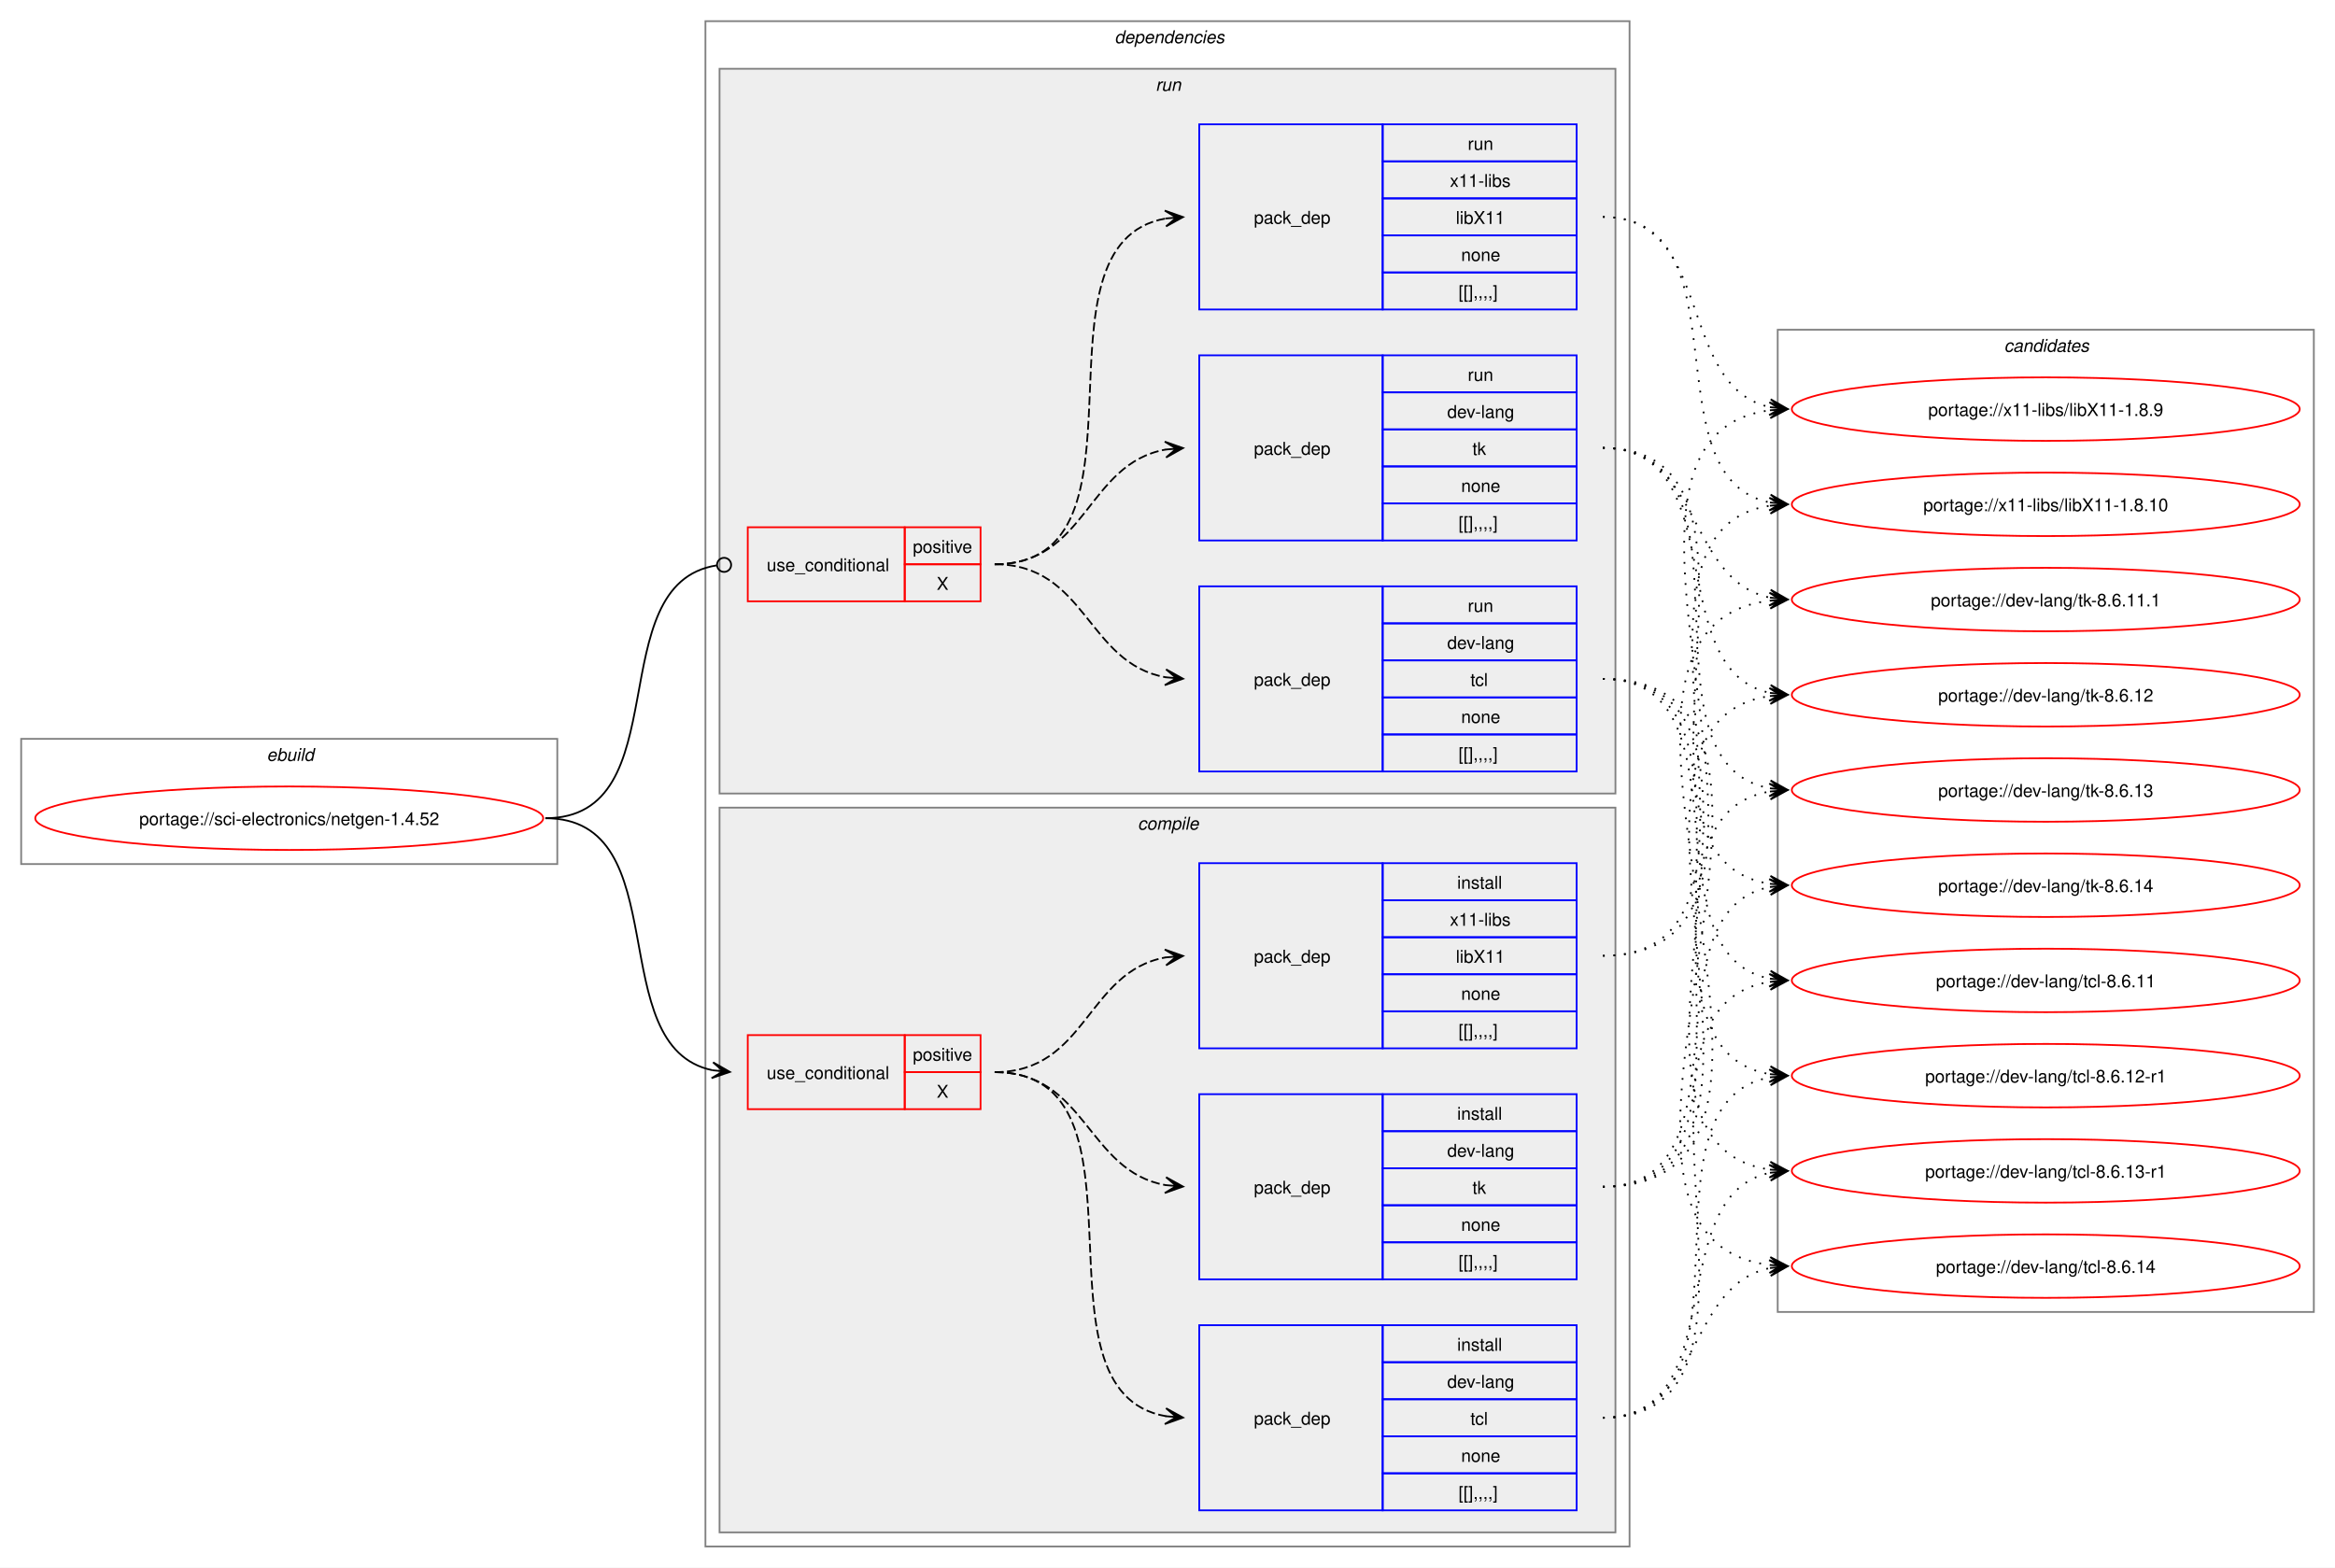
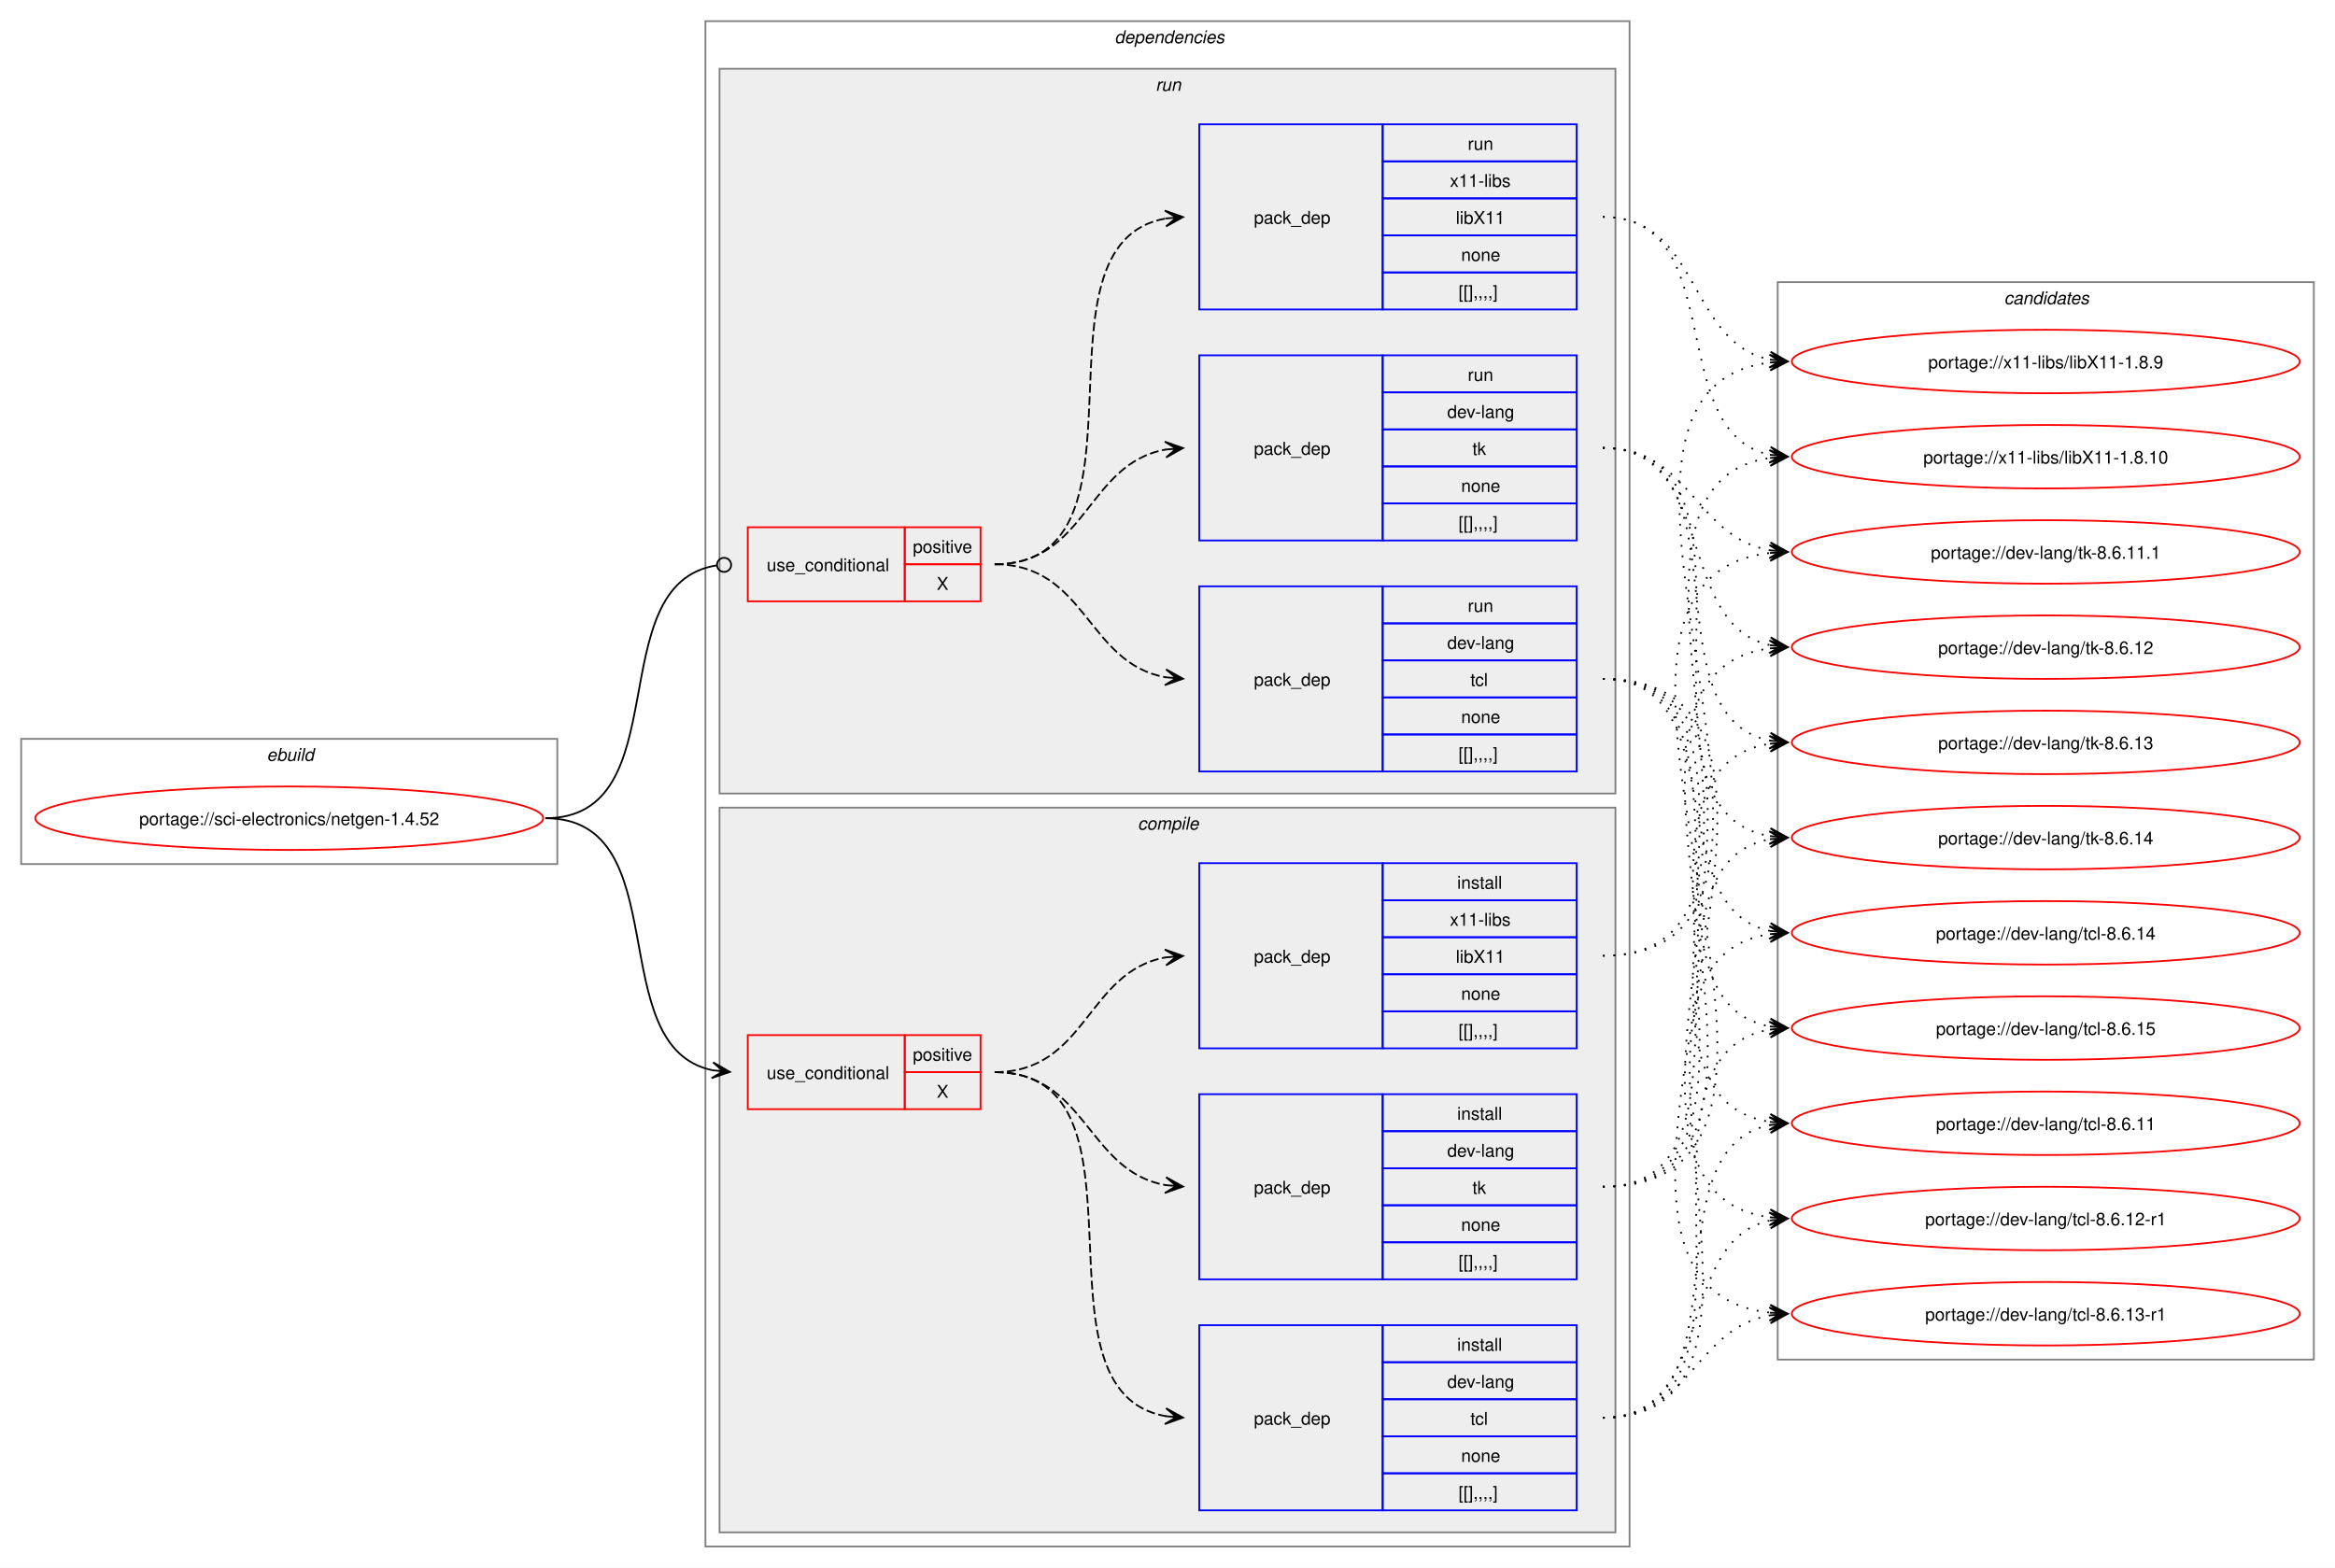
<svg xmlns="http://www.w3.org/2000/svg" xmlns:xlink="http://www.w3.org/1999/xlink" width="1324pt" height="889pt" viewBox="0.00 0.00 1324.00 889.00">
  <g id="graph0" class="graph" transform="scale(1 1) rotate(0) translate(4 885)">
    <polygon fill="white" stroke="none" points="-4,4 -4,-885 1320,-885 1320,4 -4,4" />
    <g id="clust1" class="cluster">
      <polygon fill="none" stroke="gray" points="8,-395 8,-466 312,-466 312,-395 8,-395" />
      <text text-anchor="start" x="147.25" y="-453.5" font-family="Helvetica,sans-Serif" font-style="italic" font-size="10.00">ebuild</text>
    </g>
    <g id="clust2" class="cluster">
      <polygon fill="none" stroke="gray" points="396,-8 396,-873 920,-873 920,-8 396,-8" />
      <text text-anchor="start" x="628" y="-860.5" font-family="Helvetica,sans-Serif" font-style="italic" font-size="10.00">dependencies</text>
    </g>
    <g id="clust3" class="cluster">
      <polygon fill="#eeeeee" stroke="gray" points="404,-16 404,-427 912,-427 912,-16 404,-16" />
      <text text-anchor="start" x="641.12" y="-414.5" font-family="Helvetica,sans-Serif" font-style="italic" font-size="10.00">compile</text>
    </g>
    <g id="clust9" class="cluster">
      <polygon fill="#eeeeee" stroke="gray" points="404,-435 404,-846 912,-846 912,-435 404,-435" />
      <text text-anchor="start" x="651.25" y="-833.5" font-family="Helvetica,sans-Serif" font-style="italic" font-size="10.00">run</text>
    </g>
    <g id="clust14" class="cluster">
-       <polygon fill="none" stroke="gray" points="1004,-141 1004,-698 1308,-698 1308,-141 1004,-141" />
-       <text text-anchor="start" x="1132.38" y="-685.5" font-family="Helvetica,sans-Serif" font-style="italic" font-size="10.00">candidates</text>
+       <polygon fill="none" stroke="gray" points="1004,-114 1004,-725 1308,-725 1308,-114 1004,-114" />
+       <text text-anchor="start" x="1132.38" y="-712.5" font-family="Helvetica,sans-Serif" font-style="italic" font-size="10.00">candidates</text>
    </g>
    <g id="node1" class="node">
      <g id="a_node1">
        <a xlink:href="../sci-electronics/netgen-1.4.52.svg" xlink:title="portage://sci-electronics/netgen-1.4.52">
          <ellipse fill="none" stroke="red" cx="160" cy="-421" rx="144" ry="18" />
          <text text-anchor="middle" x="160" y="-417.12" font-family="Helvetica,sans-Serif" font-size="10.00">portage://sci-electronics/netgen-1.4.52</text>
        </a>
      </g>
    </g>
    <g id="node2" class="node">
      <polygon fill="none" stroke="red" points="420,-256 420,-298 509,-298 509,-256 420,-256" />
      <text text-anchor="start" x="430.75" y="-273.12" font-family="Helvetica,sans-Serif" font-size="10.00">use_conditional</text>
      <polygon fill="none" stroke="red" points="509,-277 509,-298 552,-298 552,-277 509,-277" />
      <text text-anchor="start" x="513.62" y="-283.5" font-family="Helvetica,sans-Serif" font-size="10.00">positive</text>
      <polygon fill="none" stroke="red" points="509,-256 509,-277 552,-277 552,-256 509,-256" />
      <text text-anchor="start" x="527.12" y="-262.5" font-family="Helvetica,sans-Serif" font-size="10.00">X</text>
    </g>
    <g id="edge4" class="edge">
      <path fill="none" stroke="black" d="M305.23,-421C380.63,-421 336.69,-291.25 399.96,-278.08" />
      <polygon fill="black" stroke="black" points="409.86,-277.12 400.34,-282.56 406.09,-277.48 399.9,-278.08 399.9,-278.08 399.9,-278.08 406.09,-277.48 399.47,-273.6 409.86,-277.12" />
    </g>
    <g id="node6" class="node">
      <polygon fill="none" stroke="red" points="420,-544 420,-586 509,-586 509,-544 420,-544" />
      <text text-anchor="start" x="430.75" y="-561.12" font-family="Helvetica,sans-Serif" font-size="10.00">use_conditional</text>
      <polygon fill="none" stroke="red" points="509,-565 509,-586 552,-586 552,-565 509,-565" />
      <text text-anchor="start" x="513.62" y="-571.5" font-family="Helvetica,sans-Serif" font-size="10.00">positive</text>
      <polygon fill="none" stroke="red" points="509,-544 509,-565 552,-565 552,-544 509,-544" />
      <text text-anchor="start" x="527.12" y="-550.5" font-family="Helvetica,sans-Serif" font-size="10.00">X</text>
    </g>
    <g id="edge8" class="edge">
      <path fill="none" stroke="black" d="M305.23,-421C381.56,-421 335.58,-553.97 402.35,-564.36" />
      <ellipse fill="none" stroke="black" cx="406.58" cy="-564.67" rx="4" ry="4" />
    </g>
    <g id="node3" class="node">
      <polygon fill="none" stroke="blue" points="676,-28.5 676,-133.5 780,-133.5 780,-28.5 676,-28.5" />
      <text text-anchor="start" x="707" y="-77.12" font-family="Helvetica,sans-Serif" font-size="10.00">pack_dep</text>
      <polygon fill="none" stroke="blue" points="780,-112.5 780,-133.5 890,-133.5 890,-112.5 780,-112.5" />
      <text text-anchor="start" x="822.25" y="-119" font-family="Helvetica,sans-Serif" font-size="10.00">install</text>
      <polygon fill="none" stroke="blue" points="780,-91.5 780,-112.5 890,-112.5 890,-91.5 780,-91.5" />
      <text text-anchor="start" x="816.62" y="-98" font-family="Helvetica,sans-Serif" font-size="10.00">dev-lang</text>
      <polygon fill="none" stroke="blue" points="780,-70.5 780,-91.5 890,-91.5 890,-70.5 780,-70.5" />
      <text text-anchor="start" x="829.75" y="-77" font-family="Helvetica,sans-Serif" font-size="10.00">tcl</text>
      <polygon fill="none" stroke="blue" points="780,-49.5 780,-70.5 890,-70.5 890,-49.5 780,-49.5" />
      <text text-anchor="start" x="824.5" y="-56" font-family="Helvetica,sans-Serif" font-size="10.00">none</text>
      <polygon fill="none" stroke="blue" points="780,-28.5 780,-49.5 890,-49.5 890,-28.5 780,-28.5" />
      <text text-anchor="start" x="823" y="-35" font-family="Helvetica,sans-Serif" font-size="10.00">[[],,,,]</text>
    </g>
    <g id="edge1" class="edge">
      <path fill="none" stroke="black" stroke-dasharray="5,2" d="M560,-277C655.58,-277 575.35,-96.01 657.19,-81.87" />
      <polygon fill="black" stroke="black" points="666.79,-81.1 657.18,-86.39 663.02,-81.4 656.82,-81.9 656.82,-81.9 656.82,-81.9 663.02,-81.4 656.46,-77.42 666.79,-81.1" />
    </g>
    <g id="node4" class="node">
      <polygon fill="none" stroke="blue" points="676,-159.5 676,-264.5 780,-264.5 780,-159.5 676,-159.5" />
      <text text-anchor="start" x="707" y="-208.12" font-family="Helvetica,sans-Serif" font-size="10.00">pack_dep</text>
      <polygon fill="none" stroke="blue" points="780,-243.5 780,-264.5 890,-264.5 890,-243.5 780,-243.5" />
      <text text-anchor="start" x="822.25" y="-250" font-family="Helvetica,sans-Serif" font-size="10.00">install</text>
      <polygon fill="none" stroke="blue" points="780,-222.5 780,-243.5 890,-243.5 890,-222.5 780,-222.5" />
      <text text-anchor="start" x="816.62" y="-229" font-family="Helvetica,sans-Serif" font-size="10.00">dev-lang</text>
      <polygon fill="none" stroke="blue" points="780,-201.5 780,-222.5 890,-222.5 890,-201.5 780,-201.5" />
      <text text-anchor="start" x="830.88" y="-208" font-family="Helvetica,sans-Serif" font-size="10.00">tk</text>
      <polygon fill="none" stroke="blue" points="780,-180.5 780,-201.5 890,-201.5 890,-180.5 780,-180.5" />
      <text text-anchor="start" x="824.5" y="-187" font-family="Helvetica,sans-Serif" font-size="10.00">none</text>
      <polygon fill="none" stroke="blue" points="780,-159.5 780,-180.5 890,-180.5 890,-159.5 780,-159.5" />
      <text text-anchor="start" x="823" y="-166" font-family="Helvetica,sans-Serif" font-size="10.00">[[],,,,]</text>
    </g>
    <g id="edge2" class="edge">
      <path fill="none" stroke="black" stroke-dasharray="5,2" d="M560,-277C612.08,-277 612.25,-220.82 657.03,-212.92" />
      <polygon fill="black" stroke="black" points="666.79,-212.1 657.2,-217.42 663.02,-212.42 656.82,-212.94 656.82,-212.94 656.82,-212.94 663.02,-212.42 656.45,-208.45 666.79,-212.1" />
    </g>
    <g id="node5" class="node">
      <polygon fill="none" stroke="blue" points="676,-290.5 676,-395.5 780,-395.5 780,-290.5 676,-290.5" />
      <text text-anchor="start" x="707" y="-339.12" font-family="Helvetica,sans-Serif" font-size="10.00">pack_dep</text>
      <polygon fill="none" stroke="blue" points="780,-374.5 780,-395.5 890,-395.5 890,-374.5 780,-374.5" />
      <text text-anchor="start" x="822.25" y="-381" font-family="Helvetica,sans-Serif" font-size="10.00">install</text>
      <polygon fill="none" stroke="blue" points="780,-353.5 780,-374.5 890,-374.5 890,-353.5 780,-353.5" />
      <text text-anchor="start" x="818.12" y="-360" font-family="Helvetica,sans-Serif" font-size="10.00">x11-libs</text>
      <polygon fill="none" stroke="blue" points="780,-332.5 780,-353.5 890,-353.5 890,-332.5 780,-332.5" />
      <text text-anchor="start" x="821.5" y="-339" font-family="Helvetica,sans-Serif" font-size="10.00">libX11</text>
      <polygon fill="none" stroke="blue" points="780,-311.5 780,-332.5 890,-332.5 890,-311.5 780,-311.5" />
      <text text-anchor="start" x="824.5" y="-318" font-family="Helvetica,sans-Serif" font-size="10.00">none</text>
      <polygon fill="none" stroke="blue" points="780,-290.5 780,-311.5 890,-311.5 890,-290.5 780,-290.5" />
      <text text-anchor="start" x="823" y="-297" font-family="Helvetica,sans-Serif" font-size="10.00">[[],,,,]</text>
    </g>
    <g id="edge3" class="edge">
      <path fill="none" stroke="black" stroke-dasharray="5,2" d="M560,-277C612.3,-277 612.08,-334.05 656.99,-342.07" />
      <polygon fill="black" stroke="black" points="666.79,-342.9 656.44,-346.54 663.02,-342.58 656.82,-342.05 656.82,-342.05 656.82,-342.05 663.02,-342.58 657.2,-337.57 666.79,-342.9" />
    </g>
    <g id="node10" class="node">
      <g id="a_node10">
-         <a xlink:href="../dev-lang/tcl-8.6.14.svg" xlink:title="portage://dev-lang/tcl-8.6.14">
-           <ellipse fill="none" stroke="red" cx="1156" cy="-167" rx="144" ry="18" />
-           <text text-anchor="middle" x="1156" y="-163.12" font-family="Helvetica,sans-Serif" font-size="10.00">portage://dev-lang/tcl-8.6.14</text>
+         <a xlink:href="../dev-lang/tcl-8.6.15.svg" xlink:title="portage://dev-lang/tcl-8.6.15">
+           <ellipse fill="none" stroke="red" cx="1156" cy="-302" rx="144" ry="18" />
+           <text text-anchor="middle" x="1156" y="-298.12" font-family="Helvetica,sans-Serif" font-size="10.00">portage://dev-lang/tcl-8.6.15</text>
        </a>
      </g>
    </g>
    <g id="edge9" class="edge">
-       <path fill="none" stroke="black" stroke-dasharray="1,5" d="M904.89,-81C961.49,-81 951.85,-155.96 999.65,-165.91" />
-       <polygon fill="black" stroke="black" points="1009.55,-166.88 999.16,-170.39 1005.79,-166.51 999.6,-165.91 999.6,-165.91 999.6,-165.91 1005.79,-166.51 1000.04,-161.43 1009.55,-166.88" />
+       <path fill="none" stroke="black" stroke-dasharray="1,5" d="M904.89,-81C1009.87,-81 909.65,-286.32 999.8,-301.16" />
+       <polygon fill="black" stroke="black" points="1009.55,-301.91 999.23,-305.62 1005.78,-301.62 999.58,-301.14 999.58,-301.14 999.58,-301.14 1005.78,-301.62 999.93,-296.65 1009.55,-301.91" />
    </g>
    <g id="node11" class="node">
      <g id="a_node11">
-         <a xlink:href="../dev-lang/tcl-8.6.13-r1.svg" xlink:title="portage://dev-lang/tcl-8.6.13-r1">
-           <ellipse fill="none" stroke="red" cx="1156" cy="-221" rx="144" ry="18" />
-           <text text-anchor="middle" x="1156" y="-217.12" font-family="Helvetica,sans-Serif" font-size="10.00">portage://dev-lang/tcl-8.6.13-r1</text>
+         <a xlink:href="../dev-lang/tcl-8.6.14.svg" xlink:title="portage://dev-lang/tcl-8.6.14">
+           <ellipse fill="none" stroke="red" cx="1156" cy="-356" rx="144" ry="18" />
+           <text text-anchor="middle" x="1156" y="-352.12" font-family="Helvetica,sans-Serif" font-size="10.00">portage://dev-lang/tcl-8.6.14</text>
        </a>
      </g>
    </g>
    <g id="edge10" class="edge">
-       <path fill="none" stroke="black" stroke-dasharray="1,5" d="M904.89,-81C978.94,-81 937.52,-207.14 999.84,-219.95" />
-       <polygon fill="black" stroke="black" points="1009.55,-220.88 999.17,-224.41 1005.79,-220.52 999.6,-219.93 999.6,-219.93 999.6,-219.93 1005.79,-220.52 1000.03,-215.45 1009.55,-220.88" />
+       <path fill="none" stroke="black" stroke-dasharray="1,5" d="M904.89,-81C1031.89,-81 888.98,-339.6 999.64,-355.26" />
+       <polygon fill="black" stroke="black" points="1009.55,-355.92 999.27,-359.74 1005.78,-355.67 999.57,-355.25 999.57,-355.25 999.57,-355.25 1005.78,-355.67 999.87,-350.76 1009.55,-355.92" />
    </g>
    <g id="node12" class="node">
      <g id="a_node12">
-         <a xlink:href="../dev-lang/tcl-8.6.12-r1.svg" xlink:title="portage://dev-lang/tcl-8.6.12-r1">
-           <ellipse fill="none" stroke="red" cx="1156" cy="-275" rx="144" ry="18" />
-           <text text-anchor="middle" x="1156" y="-271.12" font-family="Helvetica,sans-Serif" font-size="10.00">portage://dev-lang/tcl-8.6.12-r1</text>
+         <a xlink:href="../dev-lang/tcl-8.6.13-r1.svg" xlink:title="portage://dev-lang/tcl-8.6.13-r1">
+           <ellipse fill="none" stroke="red" cx="1156" cy="-140" rx="144" ry="18" />
+           <text text-anchor="middle" x="1156" y="-136.12" font-family="Helvetica,sans-Serif" font-size="10.00">portage://dev-lang/tcl-8.6.13-r1</text>
        </a>
      </g>
    </g>
    <g id="edge11" class="edge">
-       <path fill="none" stroke="black" stroke-dasharray="1,5" d="M904.89,-81C999.09,-81 919.65,-259.41 999.61,-274.05" />
-       <polygon fill="black" stroke="black" points="1009.55,-274.9 999.21,-278.53 1005.78,-274.57 999.59,-274.05 999.59,-274.05 999.59,-274.05 1005.78,-274.57 999.97,-269.56 1009.55,-274.9" />
+       <path fill="none" stroke="black" stroke-dasharray="1,5" d="M904.89,-81C954.76,-81 956.87,-131.57 999.65,-139.07" />
+       <polygon fill="black" stroke="black" points="1009.55,-139.9 999.21,-143.55 1005.78,-139.58 999.59,-139.07 999.59,-139.07 999.59,-139.07 1005.78,-139.58 999.96,-134.58 1009.55,-139.9" />
    </g>
    <g id="node13" class="node">
      <g id="a_node13">
-         <a xlink:href="../dev-lang/tcl-8.6.11.svg" xlink:title="portage://dev-lang/tcl-8.6.11">
-           <ellipse fill="none" stroke="red" cx="1156" cy="-329" rx="144" ry="18" />
-           <text text-anchor="middle" x="1156" y="-325.12" font-family="Helvetica,sans-Serif" font-size="10.00">portage://dev-lang/tcl-8.6.11</text>
+         <a xlink:href="../dev-lang/tcl-8.6.12-r1.svg" xlink:title="portage://dev-lang/tcl-8.6.12-r1">
+           <ellipse fill="none" stroke="red" cx="1156" cy="-194" rx="144" ry="18" />
+           <text text-anchor="middle" x="1156" y="-190.12" font-family="Helvetica,sans-Serif" font-size="10.00">portage://dev-lang/tcl-8.6.12-r1</text>
        </a>
      </g>
    </g>
    <g id="edge12" class="edge">
-       <path fill="none" stroke="black" stroke-dasharray="1,5" d="M904.89,-81C1020.76,-81 899.53,-312.8 999.65,-328.2" />
-       <polygon fill="black" stroke="black" points="1009.55,-328.91 999.25,-332.68 1005.78,-328.64 999.58,-328.19 999.58,-328.19 999.58,-328.19 1005.78,-328.64 999.9,-323.7 1009.55,-328.91" />
+       <path fill="none" stroke="black" stroke-dasharray="1,5" d="M904.89,-81C969.68,-81 945.32,-181.15 999.66,-192.88" />
+       <polygon fill="black" stroke="black" points="1009.55,-193.88 999.15,-197.35 1005.79,-193.5 999.6,-192.88 999.6,-192.88 999.6,-192.88 1005.79,-193.5 1000.05,-188.4 1009.55,-193.88" />
    </g>
    <g id="node14" class="node">
      <g id="a_node14">
-         <a xlink:href="../dev-lang/tk-8.6.14.svg" xlink:title="portage://dev-lang/tk-8.6.14">
-           <ellipse fill="none" stroke="red" cx="1156" cy="-383" rx="144" ry="18" />
-           <text text-anchor="middle" x="1156" y="-379.12" font-family="Helvetica,sans-Serif" font-size="10.00">portage://dev-lang/tk-8.6.14</text>
+         <a xlink:href="../dev-lang/tcl-8.6.11.svg" xlink:title="portage://dev-lang/tcl-8.6.11">
+           <ellipse fill="none" stroke="red" cx="1156" cy="-248" rx="144" ry="18" />
+           <text text-anchor="middle" x="1156" y="-244.12" font-family="Helvetica,sans-Serif" font-size="10.00">portage://dev-lang/tcl-8.6.11</text>
        </a>
      </g>
    </g>
    <g id="edge13" class="edge">
-       <path fill="none" stroke="black" stroke-dasharray="1,5" d="M904.89,-212C990.26,-212 927.6,-367.98 999.67,-382" />
-       <polygon fill="black" stroke="black" points="1009.55,-382.89 999.19,-386.47 1005.79,-382.55 999.59,-381.99 999.59,-381.99 999.59,-381.99 1005.79,-382.55 1000,-377.51 1009.55,-382.89" />
+       <path fill="none" stroke="black" stroke-dasharray="1,5" d="M904.89,-81C988.82,-81 928.84,-233.33 999.85,-247.02" />
+       <polygon fill="black" stroke="black" points="1009.55,-247.89 999.19,-251.48 1005.79,-247.55 999.59,-247 999.59,-247 999.59,-247 1005.79,-247.55 999.99,-242.51 1009.55,-247.89" />
    </g>
    <g id="node15" class="node">
      <g id="a_node15">
-         <a xlink:href="../dev-lang/tk-8.6.13.svg" xlink:title="portage://dev-lang/tk-8.6.13">
-           <ellipse fill="none" stroke="red" cx="1156" cy="-437" rx="144" ry="18" />
-           <text text-anchor="middle" x="1156" y="-433.12" font-family="Helvetica,sans-Serif" font-size="10.00">portage://dev-lang/tk-8.6.13</text>
+         <a xlink:href="../dev-lang/tk-8.6.14.svg" xlink:title="portage://dev-lang/tk-8.6.14">
+           <ellipse fill="none" stroke="red" cx="1156" cy="-410" rx="144" ry="18" />
+           <text text-anchor="middle" x="1156" y="-406.12" font-family="Helvetica,sans-Serif" font-size="10.00">portage://dev-lang/tk-8.6.14</text>
        </a>
      </g>
    </g>
    <g id="edge14" class="edge">
-       <path fill="none" stroke="black" stroke-dasharray="1,5" d="M904.89,-212C1011.41,-212 908.27,-421.03 999.65,-436.14" />
-       <polygon fill="black" stroke="black" points="1009.55,-436.91 999.23,-440.62 1005.78,-436.61 999.58,-436.13 999.58,-436.13 999.58,-436.13 1005.78,-436.61 999.93,-431.65 1009.55,-436.91" />
+       <path fill="none" stroke="black" stroke-dasharray="1,5" d="M904.89,-212C1000.78,-212 918,-394.83 999.93,-409.12" />
+       <polygon fill="black" stroke="black" points="1009.55,-409.9 999.22,-413.57 1005.78,-409.59 999.58,-409.09 999.58,-409.09 999.58,-409.09 1005.78,-409.59 999.95,-404.6 1009.55,-409.9" />
    </g>
    <g id="node16" class="node">
      <g id="a_node16">
-         <a xlink:href="../dev-lang/tk-8.6.12.svg" xlink:title="portage://dev-lang/tk-8.6.12">
-           <ellipse fill="none" stroke="red" cx="1156" cy="-491" rx="144" ry="18" />
-           <text text-anchor="middle" x="1156" y="-487.12" font-family="Helvetica,sans-Serif" font-size="10.00">portage://dev-lang/tk-8.6.12</text>
+         <a xlink:href="../dev-lang/tk-8.6.13.svg" xlink:title="portage://dev-lang/tk-8.6.13">
+           <ellipse fill="none" stroke="red" cx="1156" cy="-464" rx="144" ry="18" />
+           <text text-anchor="middle" x="1156" y="-460.12" font-family="Helvetica,sans-Serif" font-size="10.00">portage://dev-lang/tk-8.6.13</text>
        </a>
      </g>
    </g>
    <g id="edge15" class="edge">
-       <path fill="none" stroke="black" stroke-dasharray="1,5" d="M904.89,-212C1033.63,-212 887.23,-474.89 999.85,-490.3" />
-       <polygon fill="black" stroke="black" points="1009.55,-490.92 999.28,-494.77 1005.78,-490.68 999.57,-490.28 999.57,-490.28 999.57,-490.28 1005.78,-490.68 999.86,-485.79 1009.55,-490.92" />
+       <path fill="none" stroke="black" stroke-dasharray="1,5" d="M904.89,-212C1022.46,-212 897.85,-448.02 999.81,-463.23" />
+       <polygon fill="black" stroke="black" points="1009.55,-463.91 999.26,-467.7 1005.78,-463.65 999.57,-463.22 999.57,-463.22 999.57,-463.22 1005.78,-463.65 999.89,-458.73 1009.55,-463.91" />
    </g>
    <g id="node17" class="node">
      <g id="a_node17">
-         <a xlink:href="../dev-lang/tk-8.6.11.1.svg" xlink:title="portage://dev-lang/tk-8.6.11.1">
-           <ellipse fill="none" stroke="red" cx="1156" cy="-545" rx="144" ry="18" />
-           <text text-anchor="middle" x="1156" y="-541.12" font-family="Helvetica,sans-Serif" font-size="10.00">portage://dev-lang/tk-8.6.11.1</text>
+         <a xlink:href="../dev-lang/tk-8.6.12.svg" xlink:title="portage://dev-lang/tk-8.6.12">
+           <ellipse fill="none" stroke="red" cx="1156" cy="-518" rx="144" ry="18" />
+           <text text-anchor="middle" x="1156" y="-514.12" font-family="Helvetica,sans-Serif" font-size="10.00">portage://dev-lang/tk-8.6.12</text>
        </a>
      </g>
    </g>
    <g id="edge16" class="edge">
-       <path fill="none" stroke="black" stroke-dasharray="1,5" d="M904.89,-212C1056.25,-212 865.63,-528.3 999.62,-544.37" />
-       <polygon fill="black" stroke="black" points="1009.55,-544.93 999.31,-548.86 1005.77,-544.72 999.57,-544.36 999.57,-544.36 999.57,-544.36 1005.77,-544.72 999.82,-539.87 1009.55,-544.93" />
+       <path fill="none" stroke="black" stroke-dasharray="1,5" d="M904.89,-212C1044.86,-212 876.56,-501.49 999.68,-517.33" />
+       <polygon fill="black" stroke="black" points="1009.55,-517.93 999.29,-521.81 1005.77,-517.7 999.57,-517.32 999.57,-517.32 999.57,-517.32 1005.77,-517.7 999.84,-512.83 1009.55,-517.93" />
    </g>
    <g id="node18" class="node">
      <g id="a_node18">
-         <a xlink:href="../x11-libs/libX11-1.8.10.svg" xlink:title="portage://x11-libs/libX11-1.8.10">
-           <ellipse fill="none" stroke="red" cx="1156" cy="-599" rx="144" ry="18" />
-           <text text-anchor="middle" x="1156" y="-595.12" font-family="Helvetica,sans-Serif" font-size="10.00">portage://x11-libs/libX11-1.8.10</text>
+         <a xlink:href="../dev-lang/tk-8.6.11.1.svg" xlink:title="portage://dev-lang/tk-8.6.11.1">
+           <ellipse fill="none" stroke="red" cx="1156" cy="-572" rx="144" ry="18" />
+           <text text-anchor="middle" x="1156" y="-568.12" font-family="Helvetica,sans-Serif" font-size="10.00">portage://dev-lang/tk-8.6.11.1</text>
        </a>
      </g>
    </g>
    <g id="edge17" class="edge">
-       <path fill="none" stroke="black" stroke-dasharray="1,5" d="M904.89,-343C1024.04,-343 896.41,-582.77 999.67,-598.22" />
-       <polygon fill="black" stroke="black" points="1009.55,-598.91 999.26,-602.7 1005.78,-598.65 999.57,-598.21 999.57,-598.21 999.57,-598.21 1005.78,-598.65 999.89,-593.72 1009.55,-598.91" />
+       <path fill="none" stroke="black" stroke-dasharray="1,5" d="M904.89,-212C1067.76,-212 854.44,-555.32 999.68,-571.42" />
+       <polygon fill="black" stroke="black" points="1009.55,-571.94 999.33,-575.9 1005.77,-571.74 999.56,-571.41 999.56,-571.41 999.56,-571.41 1005.77,-571.74 999.8,-566.92 1009.55,-571.94" />
    </g>
    <g id="node19" class="node">
      <g id="a_node19">
+         <a xlink:href="../x11-libs/libX11-1.8.10.svg" xlink:title="portage://x11-libs/libX11-1.8.10">
+           <ellipse fill="none" stroke="red" cx="1156" cy="-626" rx="144" ry="18" />
+           <text text-anchor="middle" x="1156" y="-622.12" font-family="Helvetica,sans-Serif" font-size="10.00">portage://x11-libs/libX11-1.8.10</text>
+         </a>
+       </g>
+     </g>
+     <g id="edge18" class="edge">
+       <path fill="none" stroke="black" stroke-dasharray="1,5" d="M904.89,-343C1035.25,-343 885.75,-609.66 999.71,-625.29" />
+       <polygon fill="black" stroke="black" points="1009.55,-625.92 999.28,-629.77 1005.78,-625.68 999.57,-625.28 999.57,-625.28 999.57,-625.28 1005.78,-625.68 999.86,-620.79 1009.55,-625.92" />
+     </g>
+     <g id="node20" class="node">
+       <g id="a_node20">
        <a xlink:href="../x11-libs/libX11-1.8.9.svg" xlink:title="portage://x11-libs/libX11-1.8.9">
-           <ellipse fill="none" stroke="red" cx="1156" cy="-653" rx="144" ry="18" />
-           <text text-anchor="middle" x="1156" y="-649.12" font-family="Helvetica,sans-Serif" font-size="10.00">portage://x11-libs/libX11-1.8.9</text>
-         </a>
-       </g>
-     </g>
-     <g id="edge18" class="edge">
-       <path fill="none" stroke="black" stroke-dasharray="1,5" d="M904.89,-343C1046.64,-343 874.72,-636.87 999.93,-652.36" />
-       <polygon fill="black" stroke="black" points="1009.55,-652.93 999.3,-656.84 1005.77,-652.71 999.57,-652.34 999.57,-652.34 999.57,-652.34 1005.77,-652.71 999.83,-647.85 1009.55,-652.93" />
+           <ellipse fill="none" stroke="red" cx="1156" cy="-680" rx="144" ry="18" />
+           <text text-anchor="middle" x="1156" y="-676.12" font-family="Helvetica,sans-Serif" font-size="10.00">portage://x11-libs/libX11-1.8.9</text>
+         </a>
+       </g>
+     </g>
+     <g id="edge19" class="edge">
+       <path fill="none" stroke="black" stroke-dasharray="1,5" d="M904.89,-343C1058.05,-343 863.71,-663.75 999.91,-679.41" />
+       <polygon fill="black" stroke="black" points="1009.55,-679.93 999.32,-683.88 1005.77,-679.73 999.56,-679.39 999.56,-679.39 999.56,-679.39 1005.77,-679.73 999.81,-674.89 1009.55,-679.93" />
    </g>
    <g id="node7" class="node">
      <polygon fill="none" stroke="blue" points="676,-447.5 676,-552.5 780,-552.5 780,-447.5 676,-447.5" />
      <text text-anchor="start" x="707" y="-496.12" font-family="Helvetica,sans-Serif" font-size="10.00">pack_dep</text>
      <polygon fill="none" stroke="blue" points="780,-531.5 780,-552.5 890,-552.5 890,-531.5 780,-531.5" />
      <text text-anchor="start" x="828.25" y="-538" font-family="Helvetica,sans-Serif" font-size="10.00">run</text>
      <polygon fill="none" stroke="blue" points="780,-510.5 780,-531.5 890,-531.5 890,-510.5 780,-510.5" />
      <text text-anchor="start" x="816.62" y="-517" font-family="Helvetica,sans-Serif" font-size="10.00">dev-lang</text>
      <polygon fill="none" stroke="blue" points="780,-489.5 780,-510.5 890,-510.5 890,-489.5 780,-489.5" />
      <text text-anchor="start" x="829.75" y="-496" font-family="Helvetica,sans-Serif" font-size="10.00">tcl</text>
      <polygon fill="none" stroke="blue" points="780,-468.5 780,-489.5 890,-489.5 890,-468.5 780,-468.5" />
      <text text-anchor="start" x="824.5" y="-475" font-family="Helvetica,sans-Serif" font-size="10.00">none</text>
      <polygon fill="none" stroke="blue" points="780,-447.5 780,-468.5 890,-468.5 890,-447.5 780,-447.5" />
      <text text-anchor="start" x="823" y="-454" font-family="Helvetica,sans-Serif" font-size="10.00">[[],,,,]</text>
    </g>
    <g id="edge5" class="edge">
      <path fill="none" stroke="black" stroke-dasharray="5,2" d="M560,-565C612.08,-565 612.25,-508.82 657.03,-500.92" />
      <polygon fill="black" stroke="black" points="666.79,-500.1 657.2,-505.42 663.02,-500.42 656.82,-500.94 656.82,-500.94 656.82,-500.94 663.02,-500.42 656.45,-496.45 666.79,-500.1" />
    </g>
    <g id="node8" class="node">
      <polygon fill="none" stroke="blue" points="676,-578.5 676,-683.5 780,-683.5 780,-578.5 676,-578.5" />
      <text text-anchor="start" x="707" y="-627.12" font-family="Helvetica,sans-Serif" font-size="10.00">pack_dep</text>
      <polygon fill="none" stroke="blue" points="780,-662.5 780,-683.5 890,-683.5 890,-662.5 780,-662.5" />
      <text text-anchor="start" x="828.25" y="-669" font-family="Helvetica,sans-Serif" font-size="10.00">run</text>
      <polygon fill="none" stroke="blue" points="780,-641.5 780,-662.5 890,-662.5 890,-641.5 780,-641.5" />
      <text text-anchor="start" x="816.62" y="-648" font-family="Helvetica,sans-Serif" font-size="10.00">dev-lang</text>
      <polygon fill="none" stroke="blue" points="780,-620.5 780,-641.5 890,-641.5 890,-620.5 780,-620.5" />
      <text text-anchor="start" x="830.88" y="-627" font-family="Helvetica,sans-Serif" font-size="10.00">tk</text>
      <polygon fill="none" stroke="blue" points="780,-599.5 780,-620.5 890,-620.5 890,-599.5 780,-599.5" />
      <text text-anchor="start" x="824.5" y="-606" font-family="Helvetica,sans-Serif" font-size="10.00">none</text>
      <polygon fill="none" stroke="blue" points="780,-578.5 780,-599.5 890,-599.5 890,-578.5 780,-578.5" />
      <text text-anchor="start" x="823" y="-585" font-family="Helvetica,sans-Serif" font-size="10.00">[[],,,,]</text>
    </g>
    <g id="edge6" class="edge">
      <path fill="none" stroke="black" stroke-dasharray="5,2" d="M560,-565C612.3,-565 612.08,-622.05 656.99,-630.07" />
      <polygon fill="black" stroke="black" points="666.79,-630.9 656.44,-634.54 663.02,-630.58 656.82,-630.05 656.82,-630.05 656.82,-630.05 663.02,-630.58 657.2,-625.57 666.79,-630.9" />
    </g>
    <g id="node9" class="node">
      <polygon fill="none" stroke="blue" points="676,-709.5 676,-814.5 780,-814.5 780,-709.5 676,-709.5" />
      <text text-anchor="start" x="707" y="-758.12" font-family="Helvetica,sans-Serif" font-size="10.00">pack_dep</text>
      <polygon fill="none" stroke="blue" points="780,-793.5 780,-814.5 890,-814.5 890,-793.5 780,-793.5" />
      <text text-anchor="start" x="828.25" y="-800" font-family="Helvetica,sans-Serif" font-size="10.00">run</text>
      <polygon fill="none" stroke="blue" points="780,-772.5 780,-793.5 890,-793.5 890,-772.5 780,-772.5" />
      <text text-anchor="start" x="818.12" y="-779" font-family="Helvetica,sans-Serif" font-size="10.00">x11-libs</text>
      <polygon fill="none" stroke="blue" points="780,-751.5 780,-772.5 890,-772.5 890,-751.5 780,-751.5" />
      <text text-anchor="start" x="821.5" y="-758" font-family="Helvetica,sans-Serif" font-size="10.00">libX11</text>
      <polygon fill="none" stroke="blue" points="780,-730.5 780,-751.5 890,-751.5 890,-730.5 780,-730.5" />
      <text text-anchor="start" x="824.5" y="-737" font-family="Helvetica,sans-Serif" font-size="10.00">none</text>
      <polygon fill="none" stroke="blue" points="780,-709.5 780,-730.5 890,-730.5 890,-709.5 780,-709.5" />
      <text text-anchor="start" x="823" y="-716" font-family="Helvetica,sans-Serif" font-size="10.00">[[],,,,]</text>
    </g>
    <g id="edge7" class="edge">
      <path fill="none" stroke="black" stroke-dasharray="5,2" d="M560,-565C655.95,-565 575.02,-746.91 657.15,-761.12" />
      <polygon fill="black" stroke="black" points="666.79,-761.9 656.45,-765.58 663.02,-761.6 656.82,-761.09 656.82,-761.09 656.82,-761.09 663.02,-761.6 657.18,-756.61 666.79,-761.9" />
    </g>
-     <g id="edge19" class="edge">
-       <path fill="none" stroke="black" stroke-dasharray="1,5" d="M904.89,-500C1056.25,-500 865.63,-183.7 999.62,-167.63" />
-       <polygon fill="black" stroke="black" points="1009.55,-167.07 999.82,-172.13 1005.77,-167.28 999.57,-167.64 999.57,-167.64 999.57,-167.64 1005.77,-167.28 999.31,-163.14 1009.55,-167.07" />
-     </g>
    <g id="edge20" class="edge">
-       <path fill="none" stroke="black" stroke-dasharray="1,5" d="M904.89,-500C1033.63,-500 887.23,-237.11 999.85,-221.7" />
-       <polygon fill="black" stroke="black" points="1009.55,-221.08 999.86,-226.21 1005.78,-221.32 999.57,-221.72 999.57,-221.72 999.57,-221.72 1005.78,-221.32 999.28,-217.23 1009.55,-221.08" />
+       <path fill="none" stroke="black" stroke-dasharray="1,5" d="M904.89,-500C1000.78,-500 918,-317.17 999.93,-302.88" />
+       <polygon fill="black" stroke="black" points="1009.55,-302.1 999.95,-307.4 1005.78,-302.41 999.58,-302.91 999.58,-302.91 999.58,-302.91 1005.78,-302.41 999.22,-298.43 1009.55,-302.1" />
    </g>
    <g id="edge21" class="edge">
-       <path fill="none" stroke="black" stroke-dasharray="1,5" d="M904.89,-500C1011.41,-500 908.27,-290.97 999.65,-275.86" />
-       <polygon fill="black" stroke="black" points="1009.55,-275.09 999.93,-280.35 1005.78,-275.39 999.58,-275.87 999.58,-275.87 999.58,-275.87 1005.78,-275.39 999.23,-271.38 1009.55,-275.09" />
+       <path fill="none" stroke="black" stroke-dasharray="1,5" d="M904.89,-500C980.29,-500 936.37,-370.25 999.65,-357.08" />
+       <polygon fill="black" stroke="black" points="1009.55,-356.12 1000.03,-361.56 1005.79,-356.48 999.6,-357.08 999.6,-357.08 999.6,-357.08 1005.79,-356.48 999.17,-352.6 1009.55,-356.12" />
    </g>
    <g id="edge22" class="edge">
-       <path fill="none" stroke="black" stroke-dasharray="1,5" d="M904.89,-500C990.26,-500 927.6,-344.02 999.67,-330" />
-       <polygon fill="black" stroke="black" points="1009.55,-329.11 1000,-334.49 1005.79,-329.45 999.59,-330.01 999.59,-330.01 999.59,-330.01 1005.79,-329.45 999.19,-325.53 1009.55,-329.11" />
+       <path fill="none" stroke="black" stroke-dasharray="1,5" d="M904.89,-500C1067.76,-500 854.44,-156.68 999.68,-140.58" />
+       <polygon fill="black" stroke="black" points="1009.55,-140.06 999.8,-145.08 1005.77,-140.26 999.56,-140.59 999.56,-140.59 999.56,-140.59 1005.77,-140.26 999.33,-136.1 1009.55,-140.06" />
    </g>
    <g id="edge23" class="edge">
-       <path fill="none" stroke="black" stroke-dasharray="1,5" d="M904.89,-631C1020.76,-631 899.53,-399.2 999.65,-383.8" />
-       <polygon fill="black" stroke="black" points="1009.55,-383.09 999.9,-388.3 1005.78,-383.36 999.58,-383.81 999.58,-383.81 999.58,-383.81 1005.78,-383.36 999.25,-379.32 1009.55,-383.09" />
+       <path fill="none" stroke="black" stroke-dasharray="1,5" d="M904.89,-500C1044.86,-500 876.56,-210.51 999.68,-194.67" />
+       <polygon fill="black" stroke="black" points="1009.55,-194.07 999.84,-199.17 1005.77,-194.3 999.57,-194.68 999.57,-194.68 999.57,-194.68 1005.77,-194.3 999.29,-190.19 1009.55,-194.07" />
    </g>
    <g id="edge24" class="edge">
-       <path fill="none" stroke="black" stroke-dasharray="1,5" d="M904.89,-631C999.09,-631 919.65,-452.59 999.61,-437.95" />
-       <polygon fill="black" stroke="black" points="1009.55,-437.1 999.97,-442.44 1005.78,-437.43 999.59,-437.95 999.59,-437.95 999.59,-437.95 1005.78,-437.43 999.21,-433.47 1009.55,-437.1" />
+       <path fill="none" stroke="black" stroke-dasharray="1,5" d="M904.89,-500C1022.46,-500 897.85,-263.98 999.81,-248.77" />
+       <polygon fill="black" stroke="black" points="1009.55,-248.09 999.89,-253.27 1005.78,-248.35 999.57,-248.78 999.57,-248.78 999.57,-248.78 1005.78,-248.35 999.26,-244.3 1009.55,-248.09" />
    </g>
    <g id="edge25" class="edge">
-       <path fill="none" stroke="black" stroke-dasharray="1,5" d="M904.89,-631C978.94,-631 937.52,-504.86 999.84,-492.05" />
-       <polygon fill="black" stroke="black" points="1009.55,-491.12 1000.03,-496.55 1005.79,-491.48 999.6,-492.07 999.6,-492.07 999.6,-492.07 1005.79,-491.48 999.17,-487.59 1009.55,-491.12" />
+       <path fill="none" stroke="black" stroke-dasharray="1,5" d="M904.89,-631C1009.87,-631 909.65,-425.68 999.8,-410.84" />
+       <polygon fill="black" stroke="black" points="1009.55,-410.09 999.93,-415.35 1005.78,-410.38 999.58,-410.86 999.58,-410.86 999.58,-410.86 1005.78,-410.38 999.23,-406.38 1009.55,-410.09" />
    </g>
    <g id="edge26" class="edge">
-       <path fill="none" stroke="black" stroke-dasharray="1,5" d="M904.89,-631C961.49,-631 951.85,-556.04 999.65,-546.09" />
-       <polygon fill="black" stroke="black" points="1009.55,-545.12 1000.04,-550.57 1005.79,-545.49 999.6,-546.09 999.6,-546.09 999.6,-546.09 1005.79,-545.49 999.16,-541.61 1009.55,-545.12" />
+       <path fill="none" stroke="black" stroke-dasharray="1,5" d="M904.89,-631C988.82,-631 928.84,-478.67 999.85,-464.98" />
+       <polygon fill="black" stroke="black" points="1009.55,-464.11 999.99,-469.49 1005.79,-464.45 999.59,-465 999.59,-465 999.59,-465 1005.79,-464.45 999.19,-460.52 1009.55,-464.11" />
    </g>
    <g id="edge27" class="edge">
-       <path fill="none" stroke="black" stroke-dasharray="1,5" d="M904.89,-762C987.22,-762 930.31,-613.92 999.6,-600.04" />
-       <polygon fill="black" stroke="black" points="1009.55,-599.11 1000.01,-604.52 1005.79,-599.46 999.6,-600.04 999.6,-600.04 999.6,-600.04 1005.79,-599.46 999.18,-595.56 1009.55,-599.11" />
+       <path fill="none" stroke="black" stroke-dasharray="1,5" d="M904.89,-631C969.68,-631 945.32,-530.85 999.66,-519.12" />
+       <polygon fill="black" stroke="black" points="1009.55,-518.12 1000.05,-523.6 1005.79,-518.5 999.6,-519.12 999.6,-519.12 999.6,-519.12 1005.79,-518.5 999.15,-514.65 1009.55,-518.12" />
    </g>
    <g id="edge28" class="edge">
-       <path fill="none" stroke="black" stroke-dasharray="1,5" d="M904.89,-762C968.47,-762 946.32,-665.4 999.85,-654.08" />
-       <polygon fill="black" stroke="black" points="1009.55,-653.12 1000.04,-658.58 1005.79,-653.49 999.6,-654.1 999.6,-654.1 999.6,-654.1 1005.79,-653.49 999.16,-649.63 1009.55,-653.12" />
+       <path fill="none" stroke="black" stroke-dasharray="1,5" d="M904.89,-631C954.76,-631 956.87,-580.43 999.65,-572.93" />
+       <polygon fill="black" stroke="black" points="1009.55,-572.1 999.96,-577.42 1005.78,-572.42 999.59,-572.93 999.59,-572.93 999.59,-572.93 1005.78,-572.42 999.21,-568.45 1009.55,-572.1" />
+     </g>
+     <g id="edge29" class="edge">
+       <path fill="none" stroke="black" stroke-dasharray="1,5" d="M904.89,-762C977.45,-762 938.81,-639.97 999.64,-627.09" />
+       <polygon fill="black" stroke="black" points="1009.55,-626.12 1000.04,-631.58 1005.79,-626.49 999.6,-627.1 999.6,-627.1 999.6,-627.1 1005.79,-626.49 999.16,-622.62 1009.55,-626.12" />
+     </g>
+     <g id="edge30" class="edge">
+       <path fill="none" stroke="black" stroke-dasharray="1,5" d="M904.89,-762C960.45,-762 952.67,-690.53 999.83,-681.04" />
+       <polygon fill="black" stroke="black" points="1009.55,-680.11 1000.02,-685.54 1005.79,-680.47 999.6,-681.06 999.6,-681.06 999.6,-681.06 1005.79,-680.47 999.17,-676.58 1009.55,-680.11" />
    </g>
  </g>
</svg>
